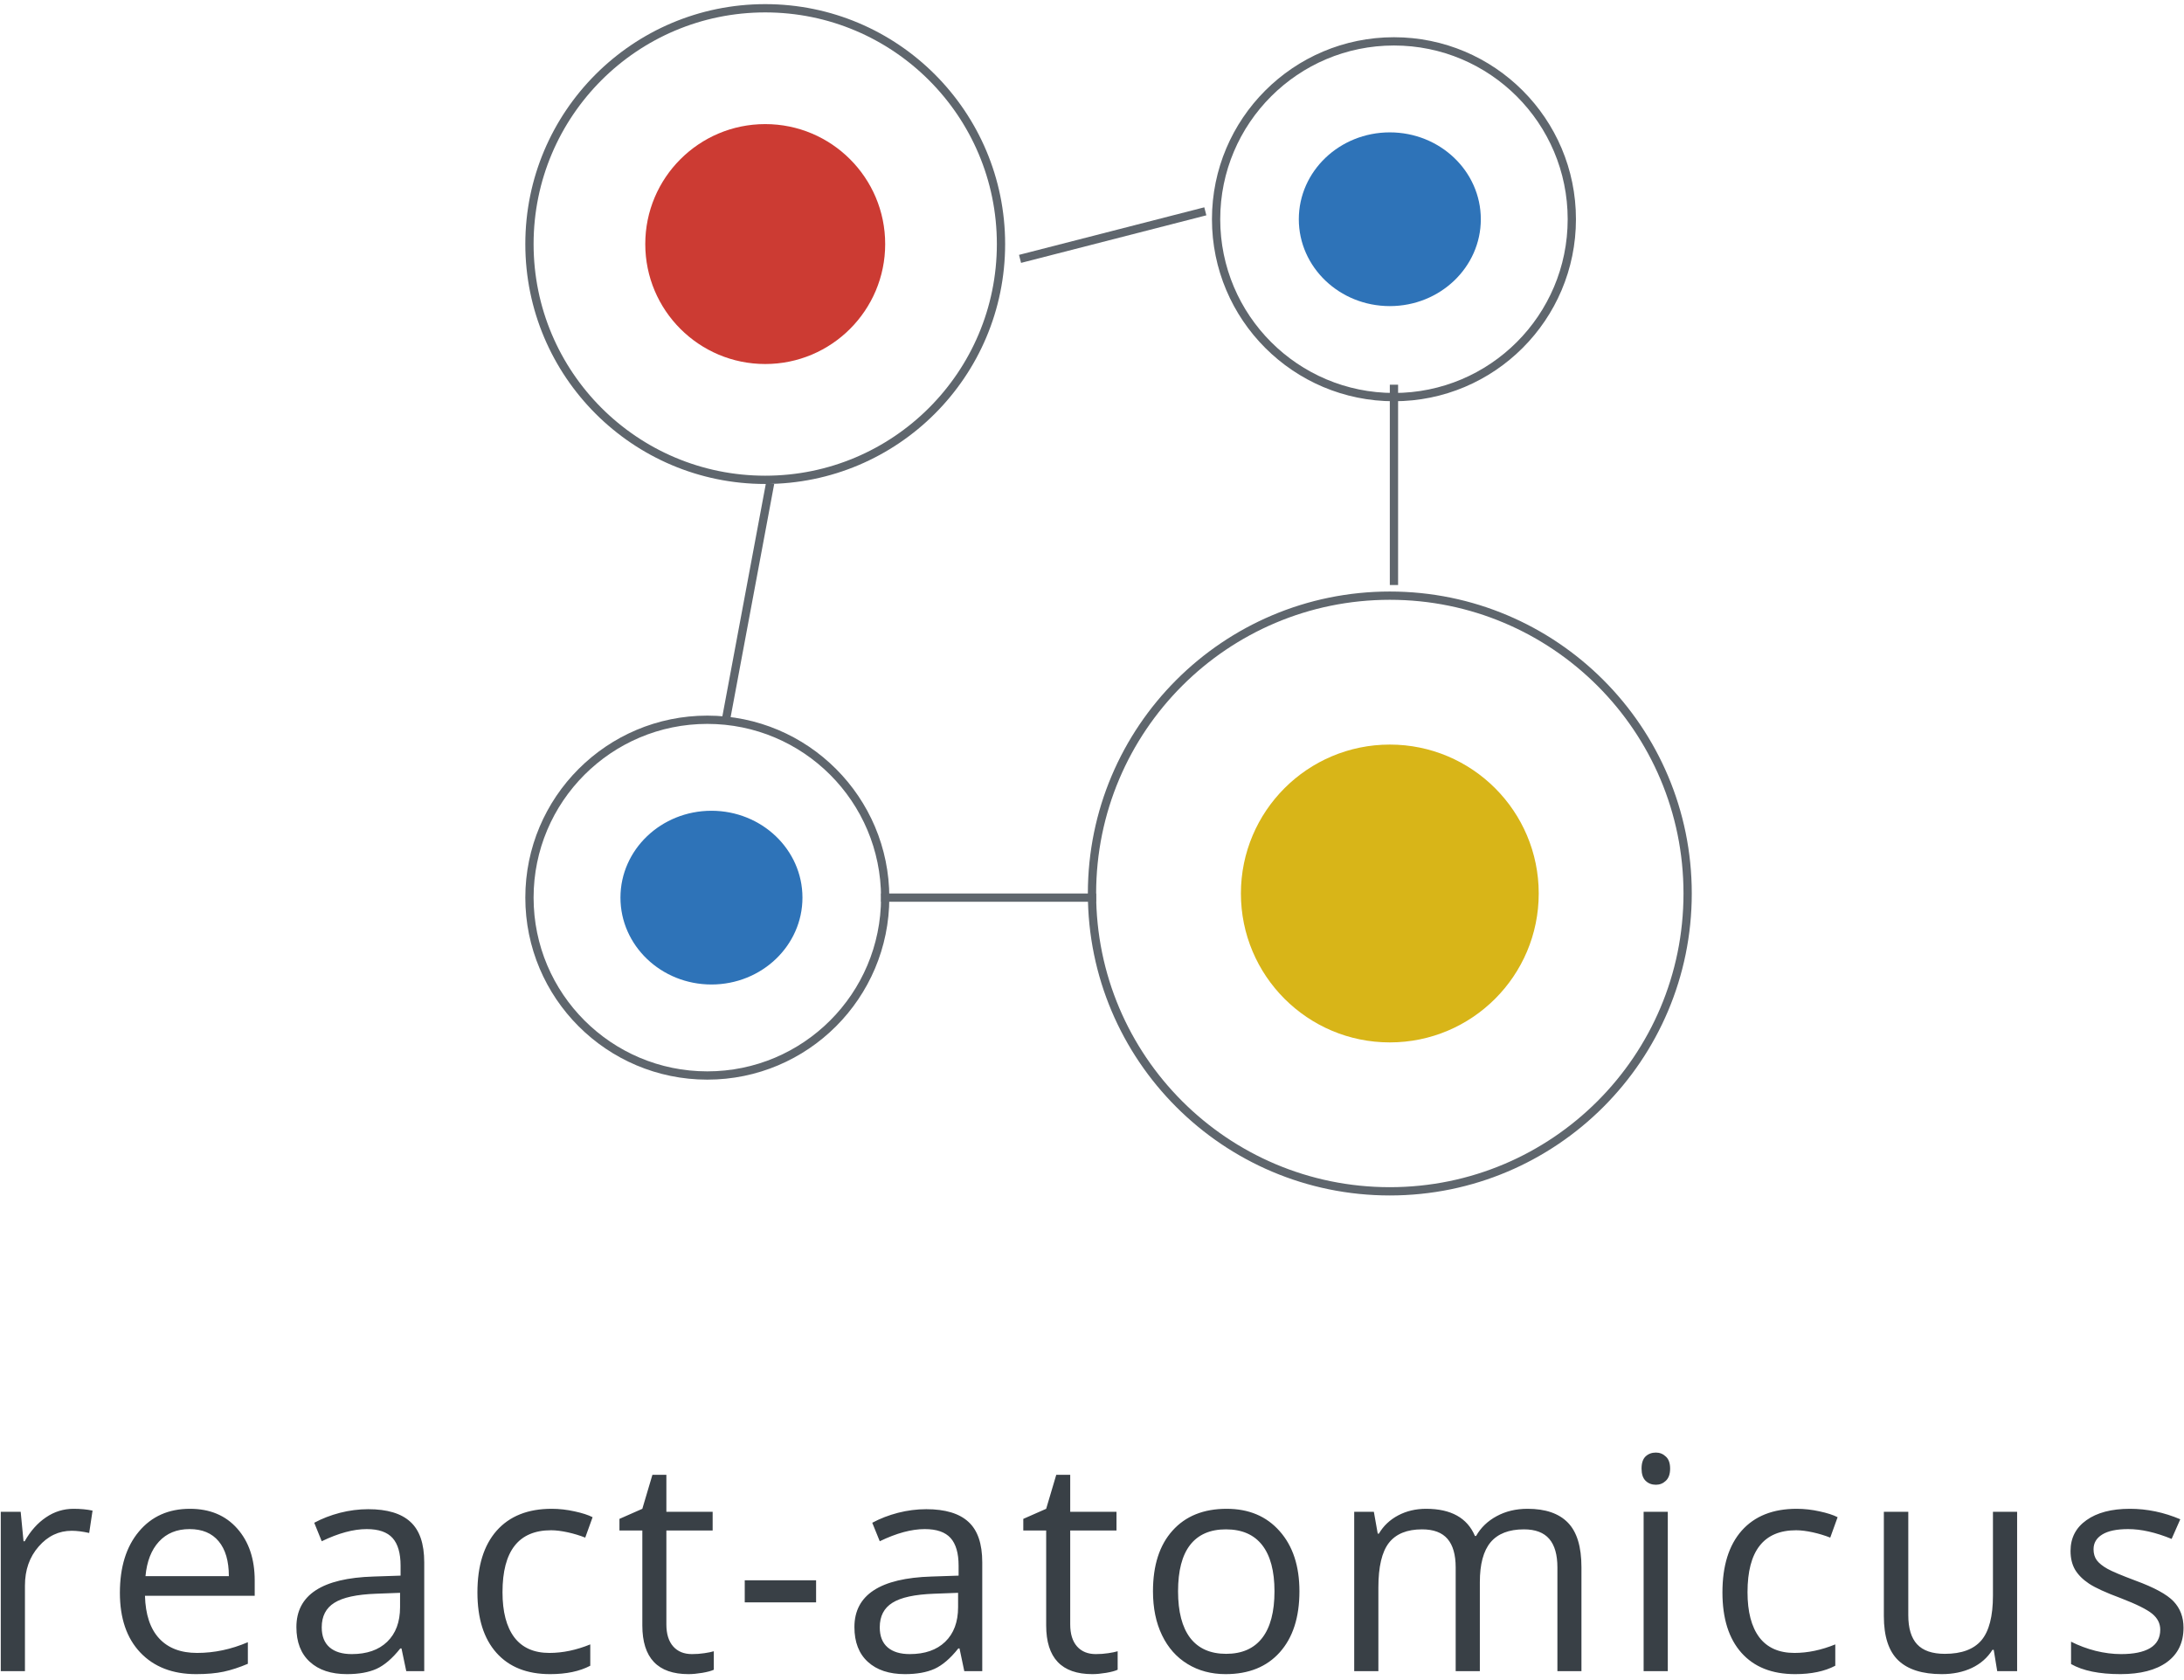
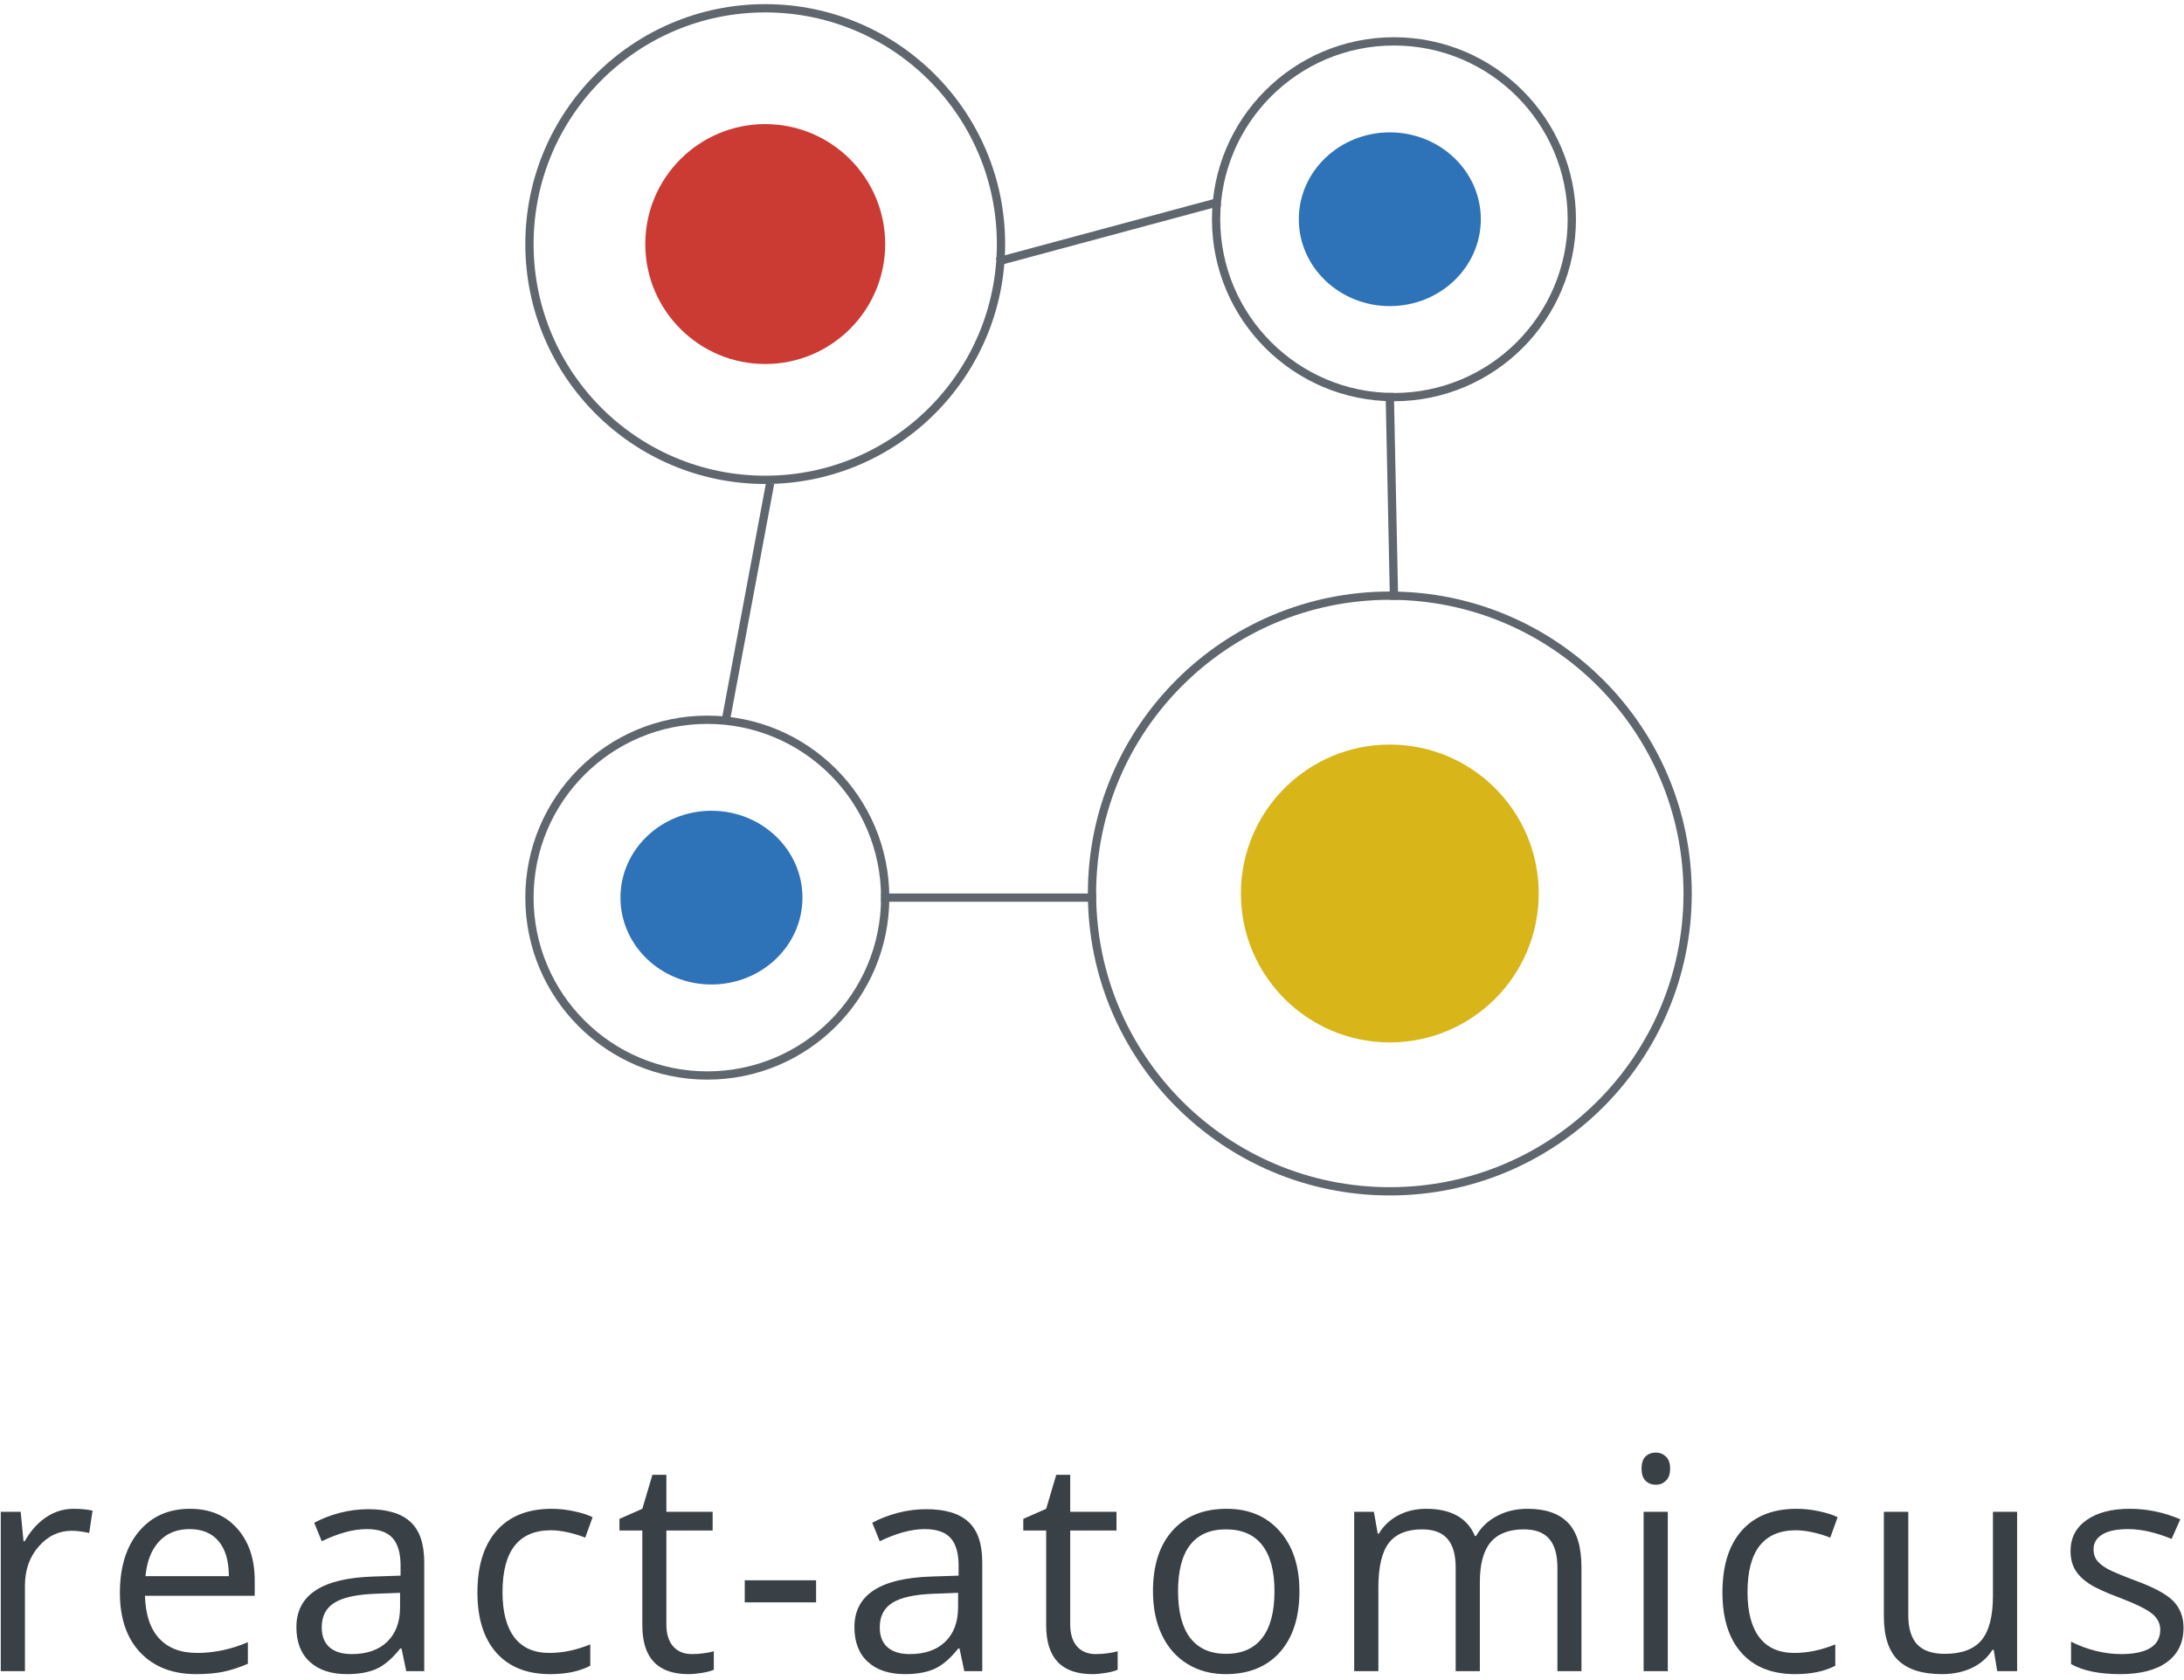
<svg xmlns="http://www.w3.org/2000/svg" width="264px" height="203px" viewBox="0 0 264 203" version="1.1">
  <g id="Page-1" stroke="none" stroke-width="1" fill="none" fill-rule="evenodd">
    <g id="Logo" transform="translate(-129, -157)">
      <g transform="translate(126, 158)">
        <circle id="Oval" stroke="#5F666D" cx="95.5" cy="28.5" r="28.5" />
        <circle id="Oval" stroke="#5F666D" cx="171.5" cy="25.5" r="21.5" />
        <circle id="Oval" stroke="#5F666D" cx="88.5" cy="107.5" r="21.5" />
-         <path d="M126.786,30.167 L148.214,24.667" id="Line" stroke="#5F666D" stroke-linecap="square" />
-         <path d="M171.5,46 L171.5,69.214" id="Line-2" stroke="#5F666D" stroke-linecap="square" />
+         <path d="M124,30.5 L150,23.5" id="Line" stroke="#5F666D" stroke-linecap="square" />
+         <path d="M171,47 L171.5,71" id="Line-2" stroke="#5F666D" stroke-linecap="square" />
        <circle id="Oval" stroke="#5F666D" cx="171" cy="107" r="36" />
        <path d="M110,107.5 L135,107.5" id="Line-3" stroke="#5F666D" stroke-linecap="square" />
        <path d="M90.75,86 L96,57.906" id="Line-4" stroke="#5F666D" stroke-linecap="square" />
        <circle id="Oval" fill="#CC3B33" cx="95.5" cy="28.5" r="14.5" />
        <ellipse id="Oval" fill="#2E73B8" cx="171" cy="25.5" rx="11" ry="10.5" />
        <ellipse id="Oval" fill="#2E73B8" cx="89" cy="107.5" rx="11" ry="10.5" />
        <circle id="Oval" fill="#D8B518" cx="171" cy="107" r="18" />
        <text id="react-atomicus" font-family="OpenSans-Regular, Open Sans" font-size="36" font-weight="normal" letter-spacing="1.5" fill="#394046">
          <tspan x="0" y="201">react-atomicus</tspan>
        </text>
      </g>
    </g>
  </g>
</svg>
